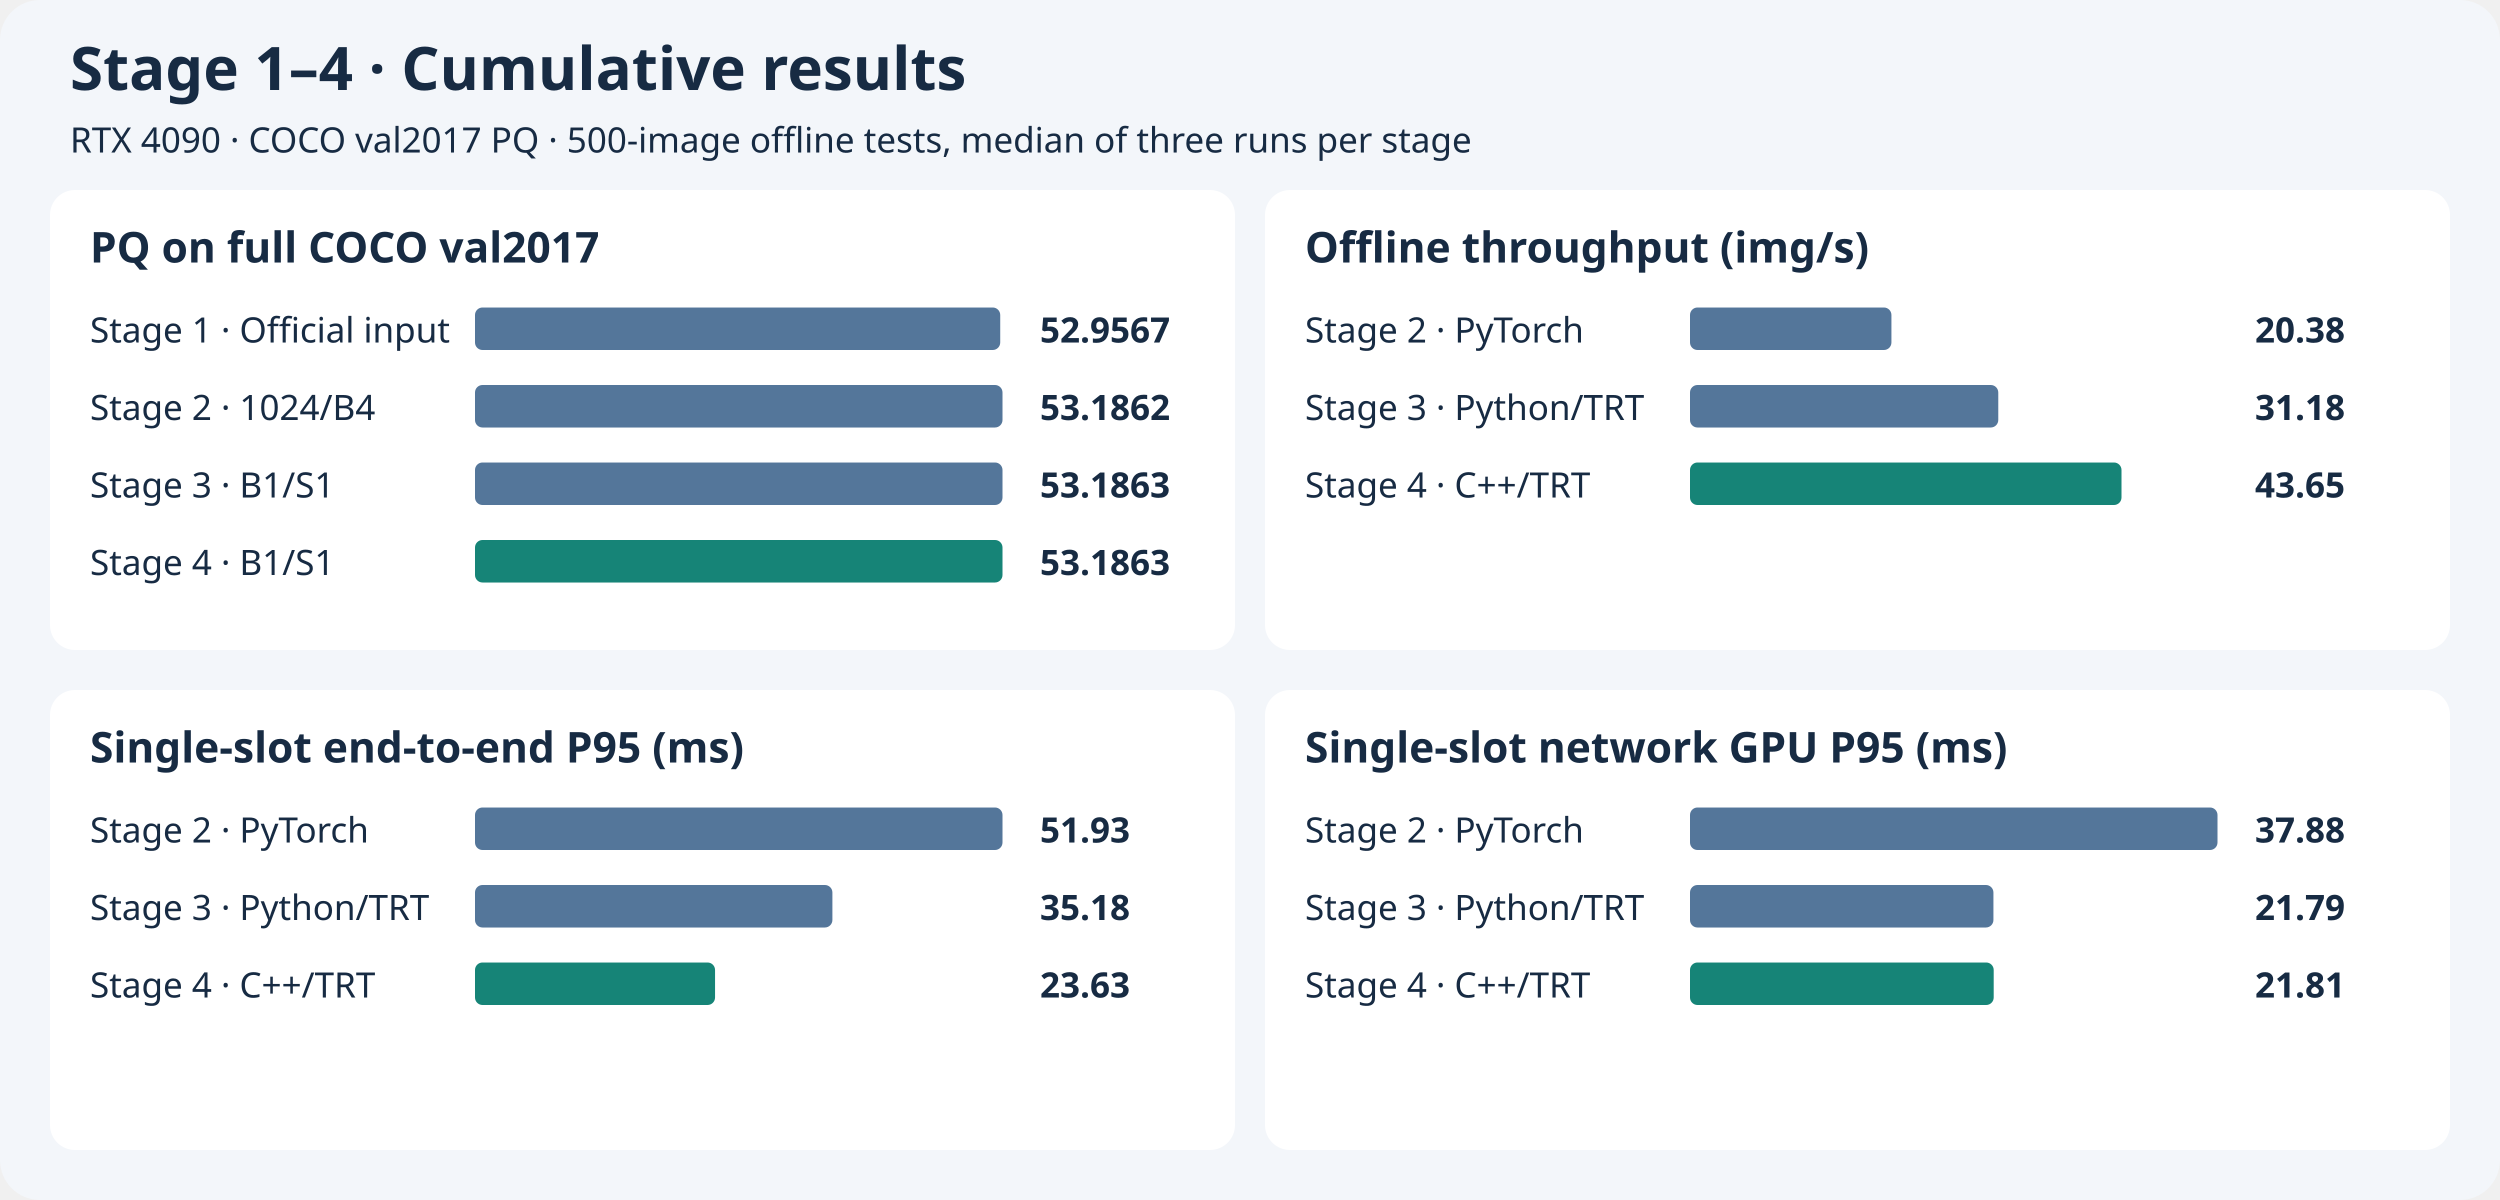
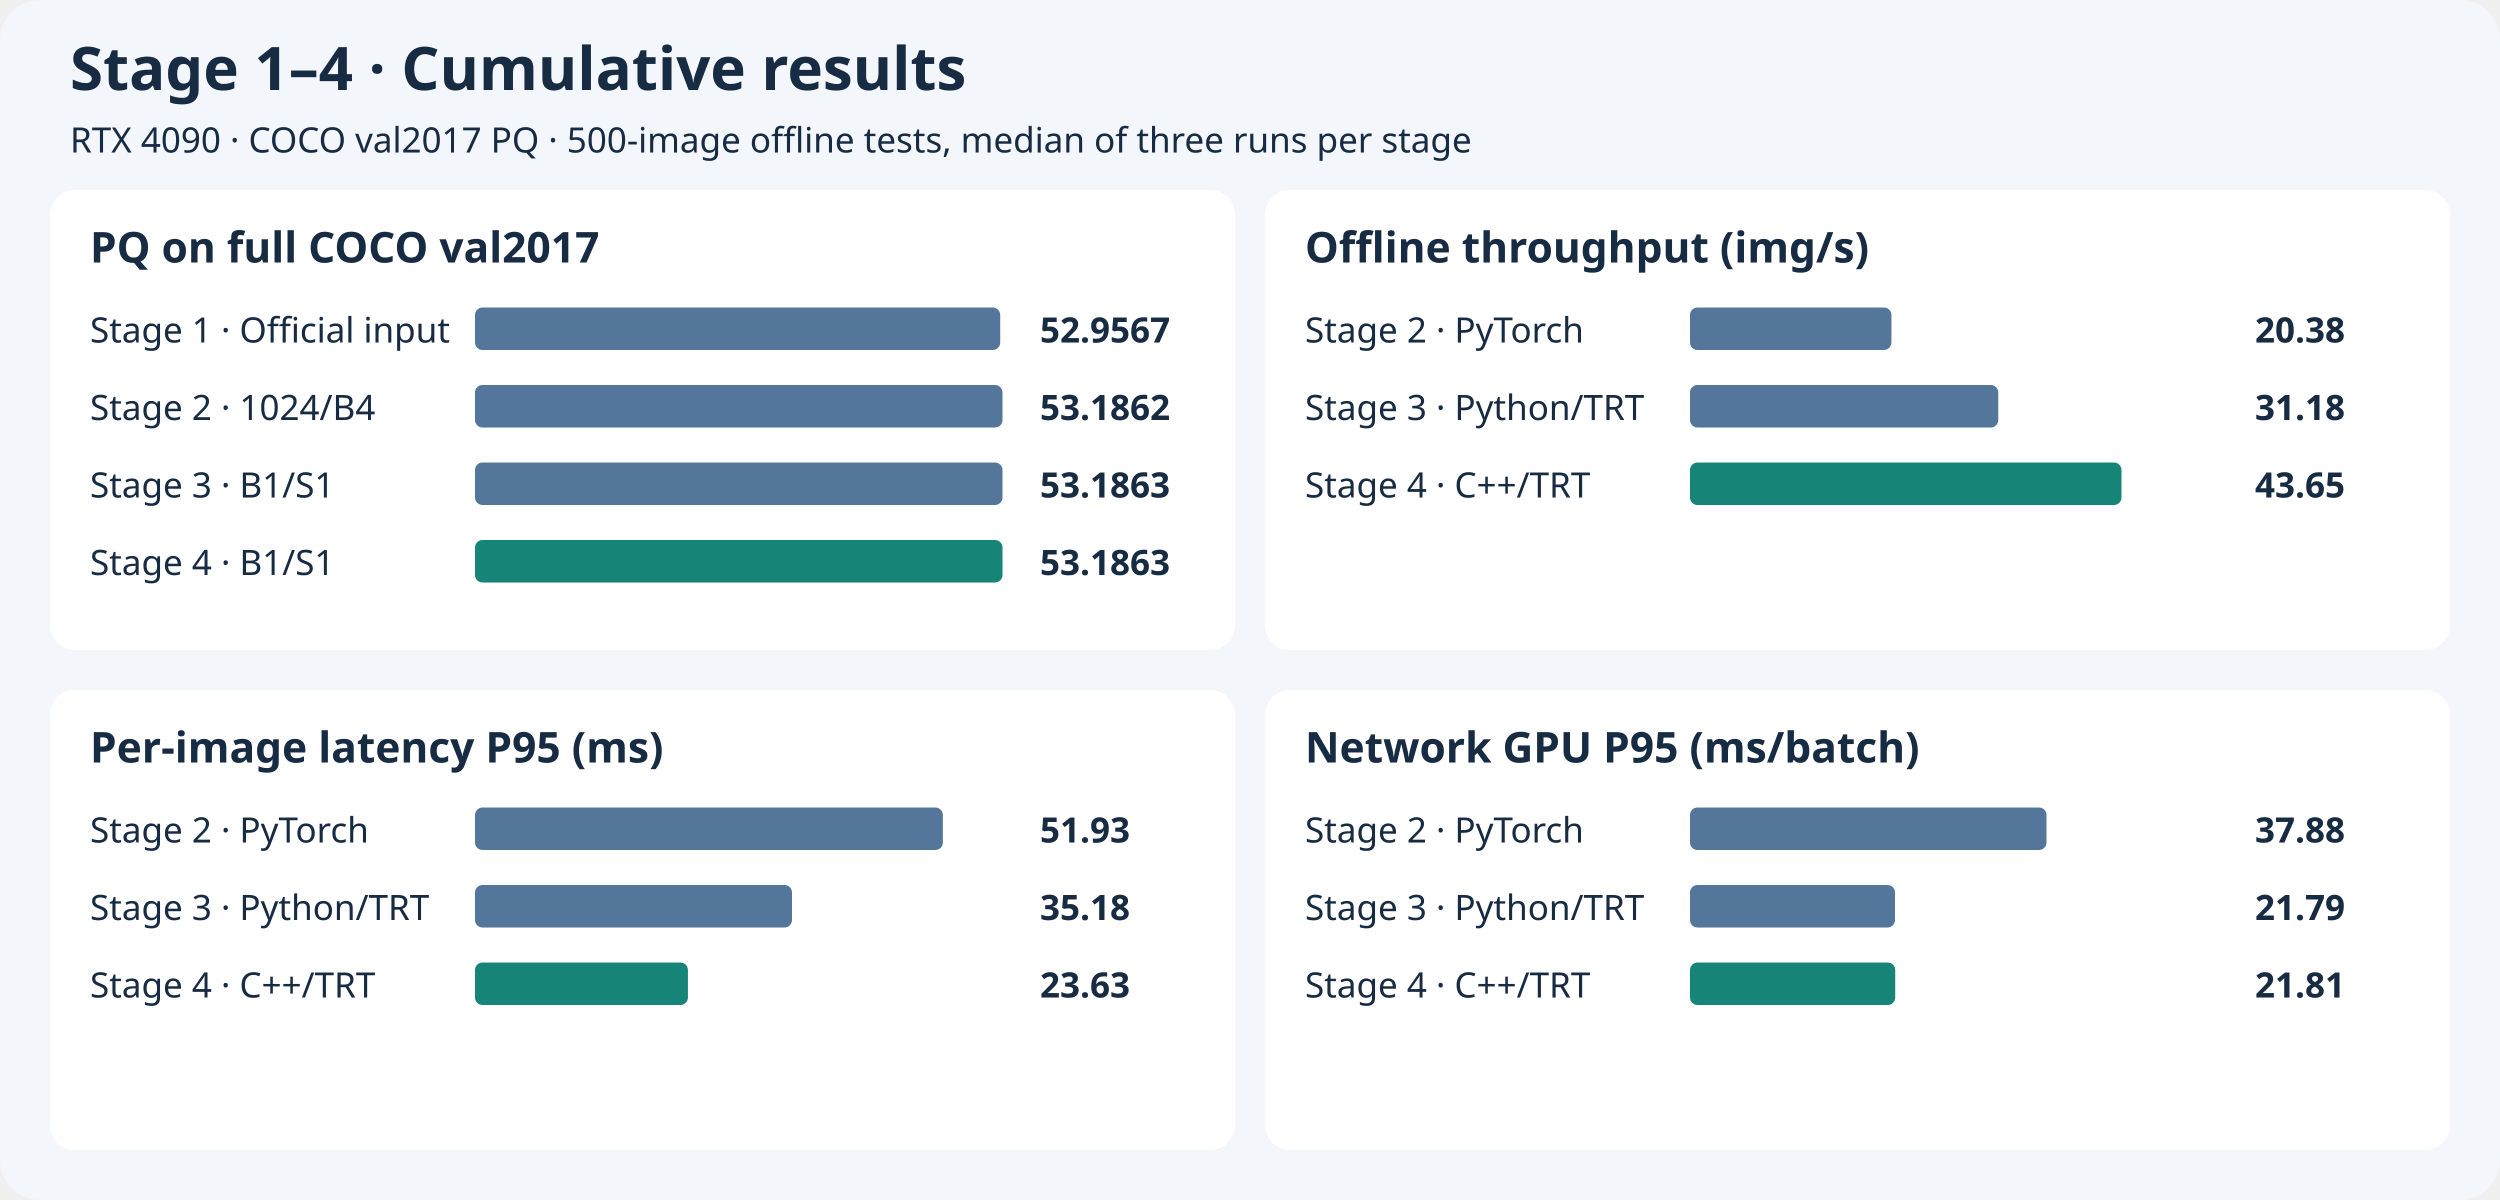
<svg xmlns="http://www.w3.org/2000/svg" width="1000" height="480" viewBox="0 0 1000 480" role="img" aria-labelledby="title">
  <rect width="1000" height="480" rx="16" fill="#f3f6fa" />
  <g font-family="system-ui, sans-serif" fill="#172b43">
    <text x="28" y="36" font-size="24" font-weight="700">Stage 1–4 · Cumulative results</text>
    <text x="28" y="61" font-size="14" font-weight="400">RTX 4090 · COCO val2017 PQ · 500-image offline tests, median of three runs per stage</text>
    <rect x="20" y="76" width="474" height="184" rx="10" fill="white" />
    <text x="36" y="105" font-size="17" font-weight="700">PQ on full COCO val2017</text>
    <text x="36" y="137" font-size="14" font-weight="400">Stage 1 · Official input</text>
    <rect x="190" y="123" width="210.09" height="17" rx="3" fill="#54769a" />
    <text x="416" y="137" font-size="14" font-weight="650">52.9567</text>
    <text x="36" y="168" font-size="14" font-weight="400">Stage 2 · 1024/B4</text>
    <rect x="190" y="154" width="211.00" height="17" rx="3" fill="#54769a" />
    <text x="416" y="168" font-size="14" font-weight="650">53.1862</text>
    <text x="36" y="199" font-size="14" font-weight="400">Stage 3 · B1/S1</text>
    <rect x="190" y="185" width="211.00" height="17" rx="3" fill="#54769a" />
    <text x="416" y="199" font-size="14" font-weight="650">53.1863</text>
    <text x="36" y="230" font-size="14" font-weight="400">Stage 4 · B1/S1</text>
    <rect x="190" y="216" width="211.00" height="17" rx="3" fill="#168477" />
    <text x="416" y="230" font-size="14" font-weight="650">53.1863</text>
    <rect x="506" y="76" width="474" height="184" rx="10" fill="white" />
    <text x="522" y="105" font-size="17" font-weight="700">Offline throughput (img/s)</text>
    <text x="522" y="137" font-size="14" font-weight="400">Stage 2 · PyTorch</text>
    <rect x="676" y="123" width="80.57" height="17" rx="3" fill="#54769a" />
    <text x="902" y="137" font-size="14" font-weight="650">20.38</text>
    <text x="522" y="168" font-size="14" font-weight="400">Stage 3 · Python/TRT</text>
    <rect x="676" y="154" width="123.31" height="17" rx="3" fill="#54769a" />
    <text x="902" y="168" font-size="14" font-weight="650">31.18</text>
    <text x="522" y="199" font-size="14" font-weight="400">Stage 4 · C++/TRT</text>
    <rect x="676" y="185" width="172.60" height="17" rx="3" fill="#168477" />
    <text x="902" y="199" font-size="14" font-weight="650">43.65</text>
    <rect x="20" y="276" width="474" height="184" rx="10" fill="white" />
-     <text x="36" y="305" font-size="17" font-weight="700">Single-slot end-to-end P95 (ms)</text>
+     <text x="36" y="305" font-size="17" font-weight="700">Per-image latency P95 (ms)</text>
    <text x="36" y="337" font-size="14" font-weight="400">Stage 2 · PyTorch</text>
-     <rect x="190" y="323" width="211.00" height="17" rx="3" fill="#54769a" />
+     <rect x="190" y="323" width="187.15" height="17" rx="3" fill="#54769a" />
    <text x="416" y="337" font-size="14" font-weight="650">51.93</text>
    <text x="36" y="368" font-size="14" font-weight="400">Stage 3 · Python/TRT</text>
-     <rect x="190" y="354" width="142.96" height="17" rx="3" fill="#54769a" />
+     <rect x="190" y="354" width="126.80" height="17" rx="3" fill="#54769a" />
    <text x="416" y="368" font-size="14" font-weight="650">35.18</text>
    <text x="36" y="399" font-size="14" font-weight="400">Stage 4 · C++/TRT</text>
-     <rect x="190" y="385" width="96.02" height="17" rx="3" fill="#168477" />
+     <rect x="190" y="385" width="85.17" height="17" rx="3" fill="#168477" />
    <text x="416" y="399" font-size="14" font-weight="650">23.63</text>
    <rect x="506" y="276" width="474" height="184" rx="10" fill="white" />
-     <text x="522" y="305" font-size="17" font-weight="700">Single-slot network GPU P95 (ms)</text>
+     <text x="522" y="305" font-size="17" font-weight="700">Network GPU P95 (ms/batch)</text>
    <text x="522" y="337" font-size="14" font-weight="400">Stage 2 · PyTorch</text>
-     <rect x="676" y="323" width="211.00" height="17" rx="3" fill="#54769a" />
+     <rect x="676" y="323" width="142.59" height="17" rx="3" fill="#54769a" />
    <text x="902" y="337" font-size="14" font-weight="650">37.88</text>
    <text x="522" y="368" font-size="14" font-weight="400">Stage 3 · Python/TRT</text>
-     <rect x="676" y="354" width="121.37" height="17" rx="3" fill="#54769a" />
+     <rect x="676" y="354" width="82.01" height="17" rx="3" fill="#54769a" />
    <text x="902" y="368" font-size="14" font-weight="650">21.79</text>
    <text x="522" y="399" font-size="14" font-weight="400">Stage 4 · C++/TRT</text>
-     <rect x="676" y="385" width="121.48" height="17" rx="3" fill="#168477" />
+     <rect x="676" y="385" width="82.09" height="17" rx="3" fill="#168477" />
    <text x="902" y="399" font-size="14" font-weight="650">21.81</text>
  </g>
</svg>
